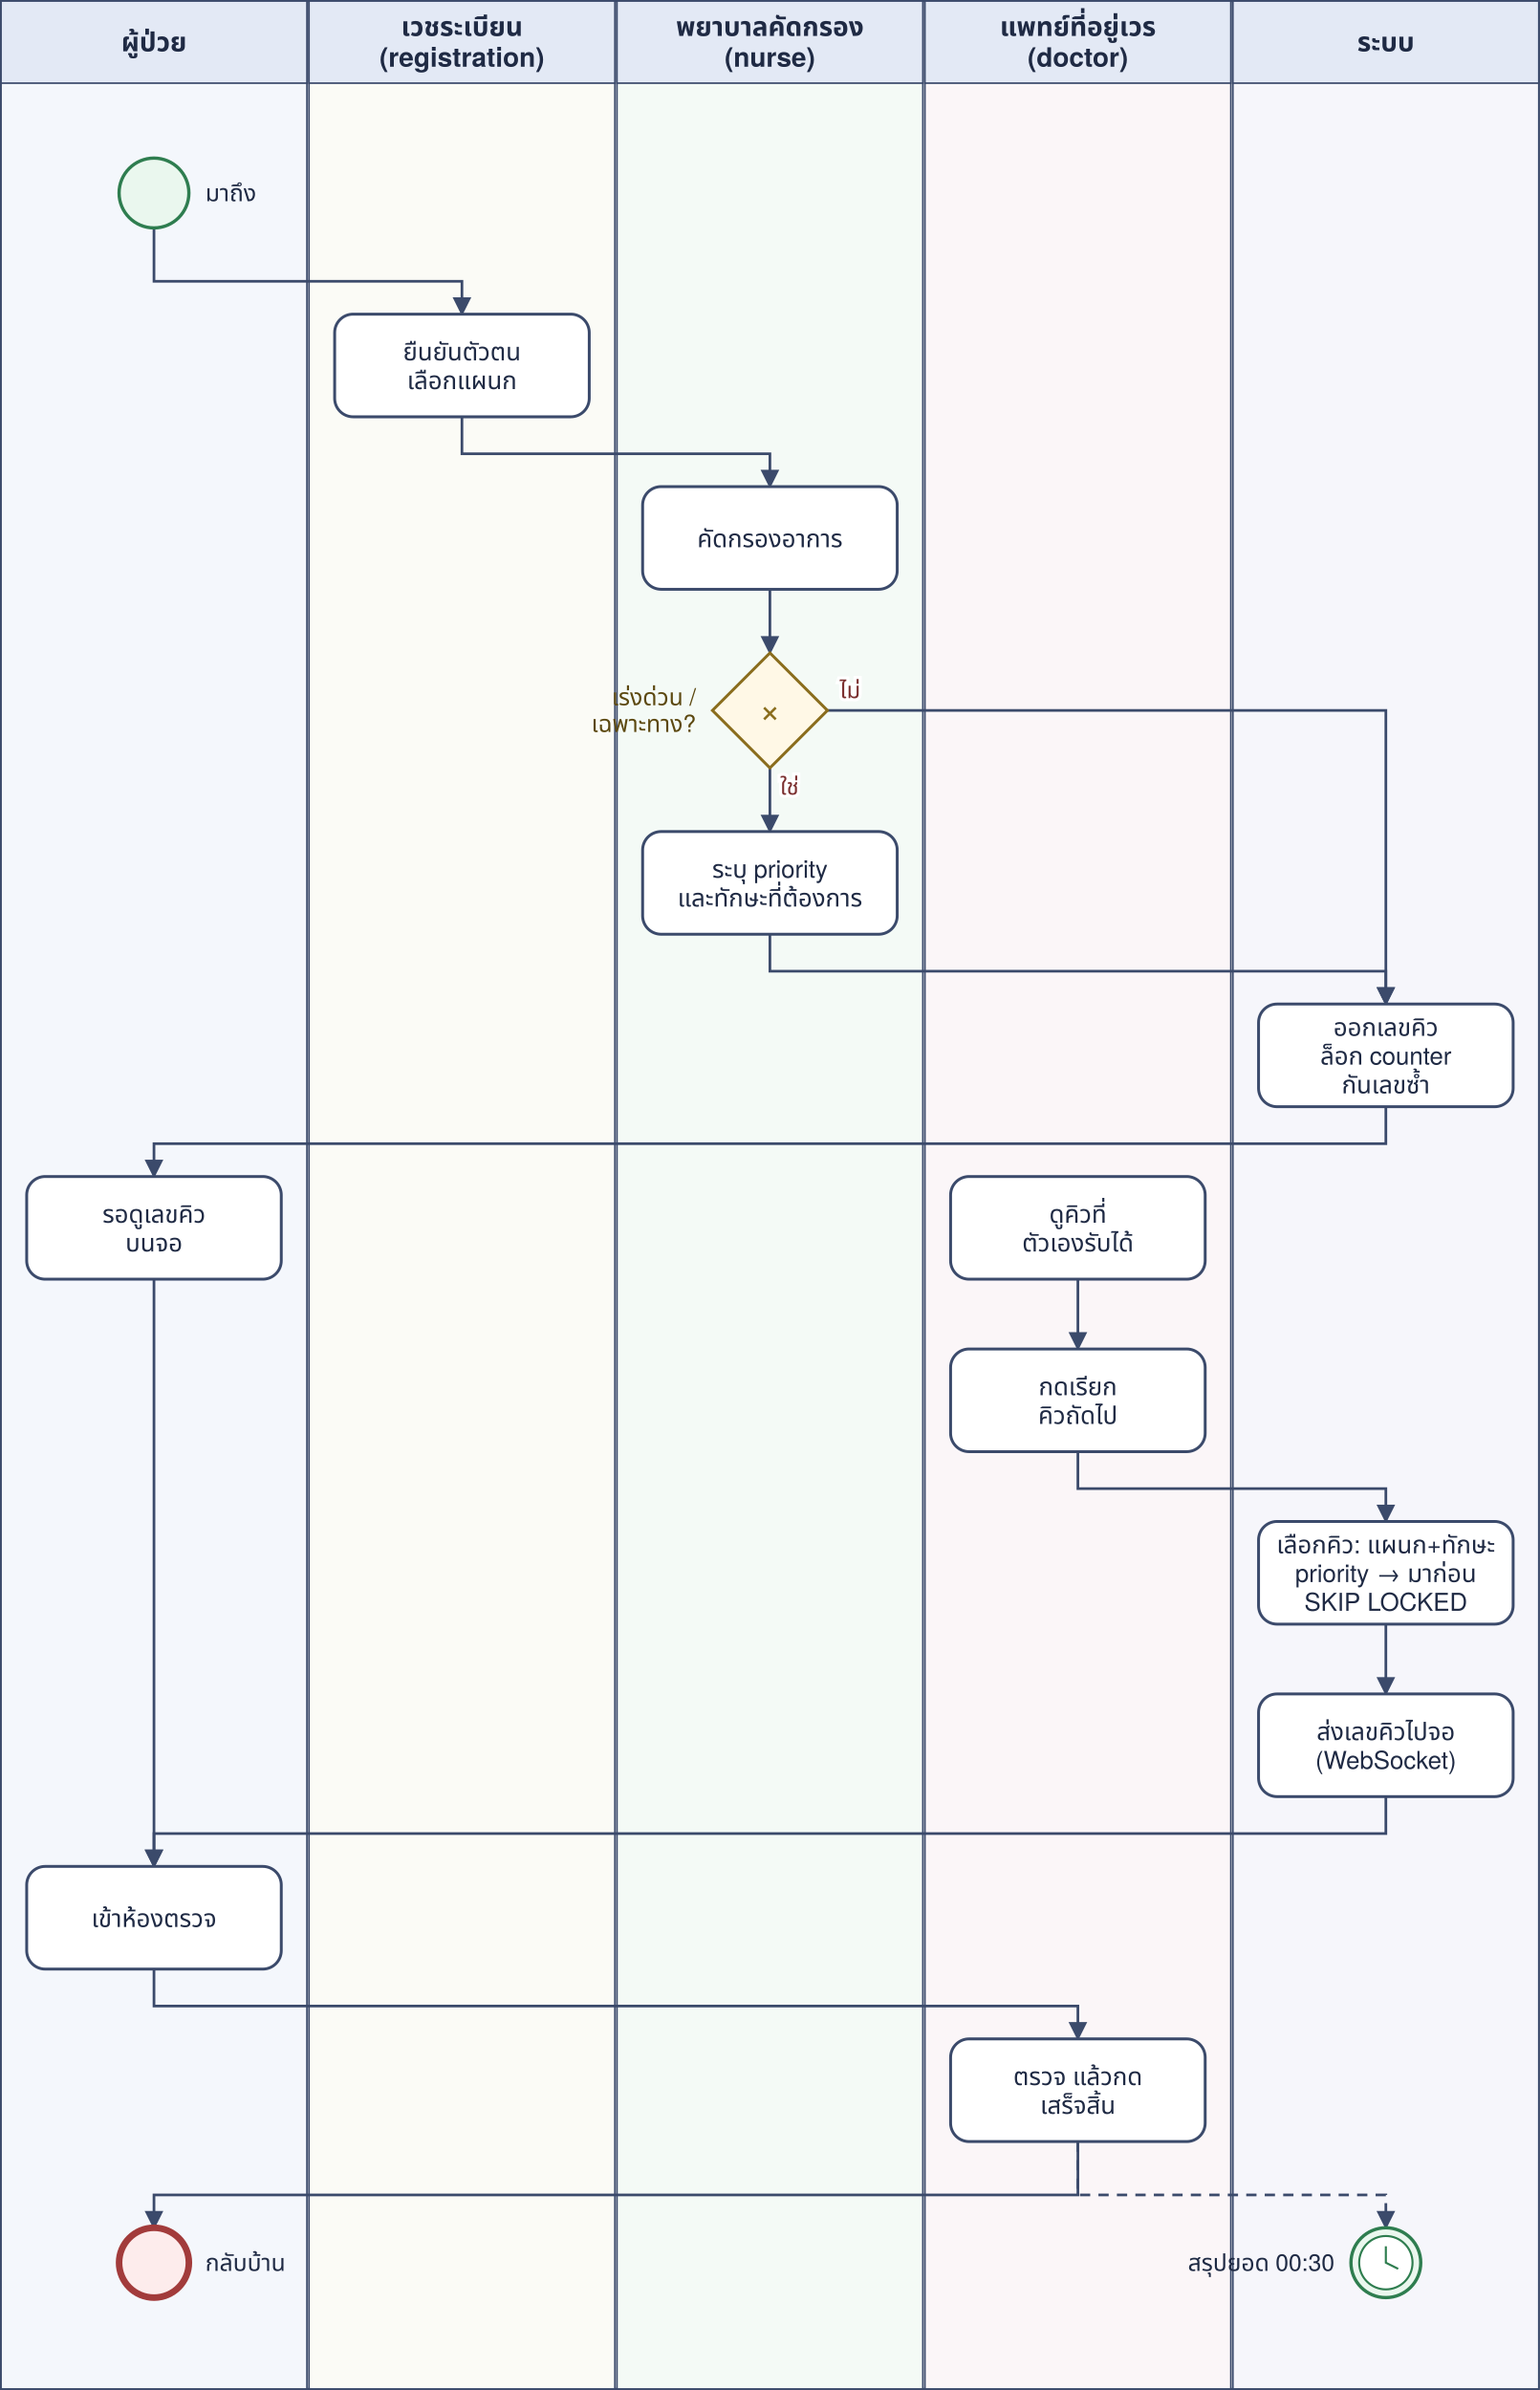
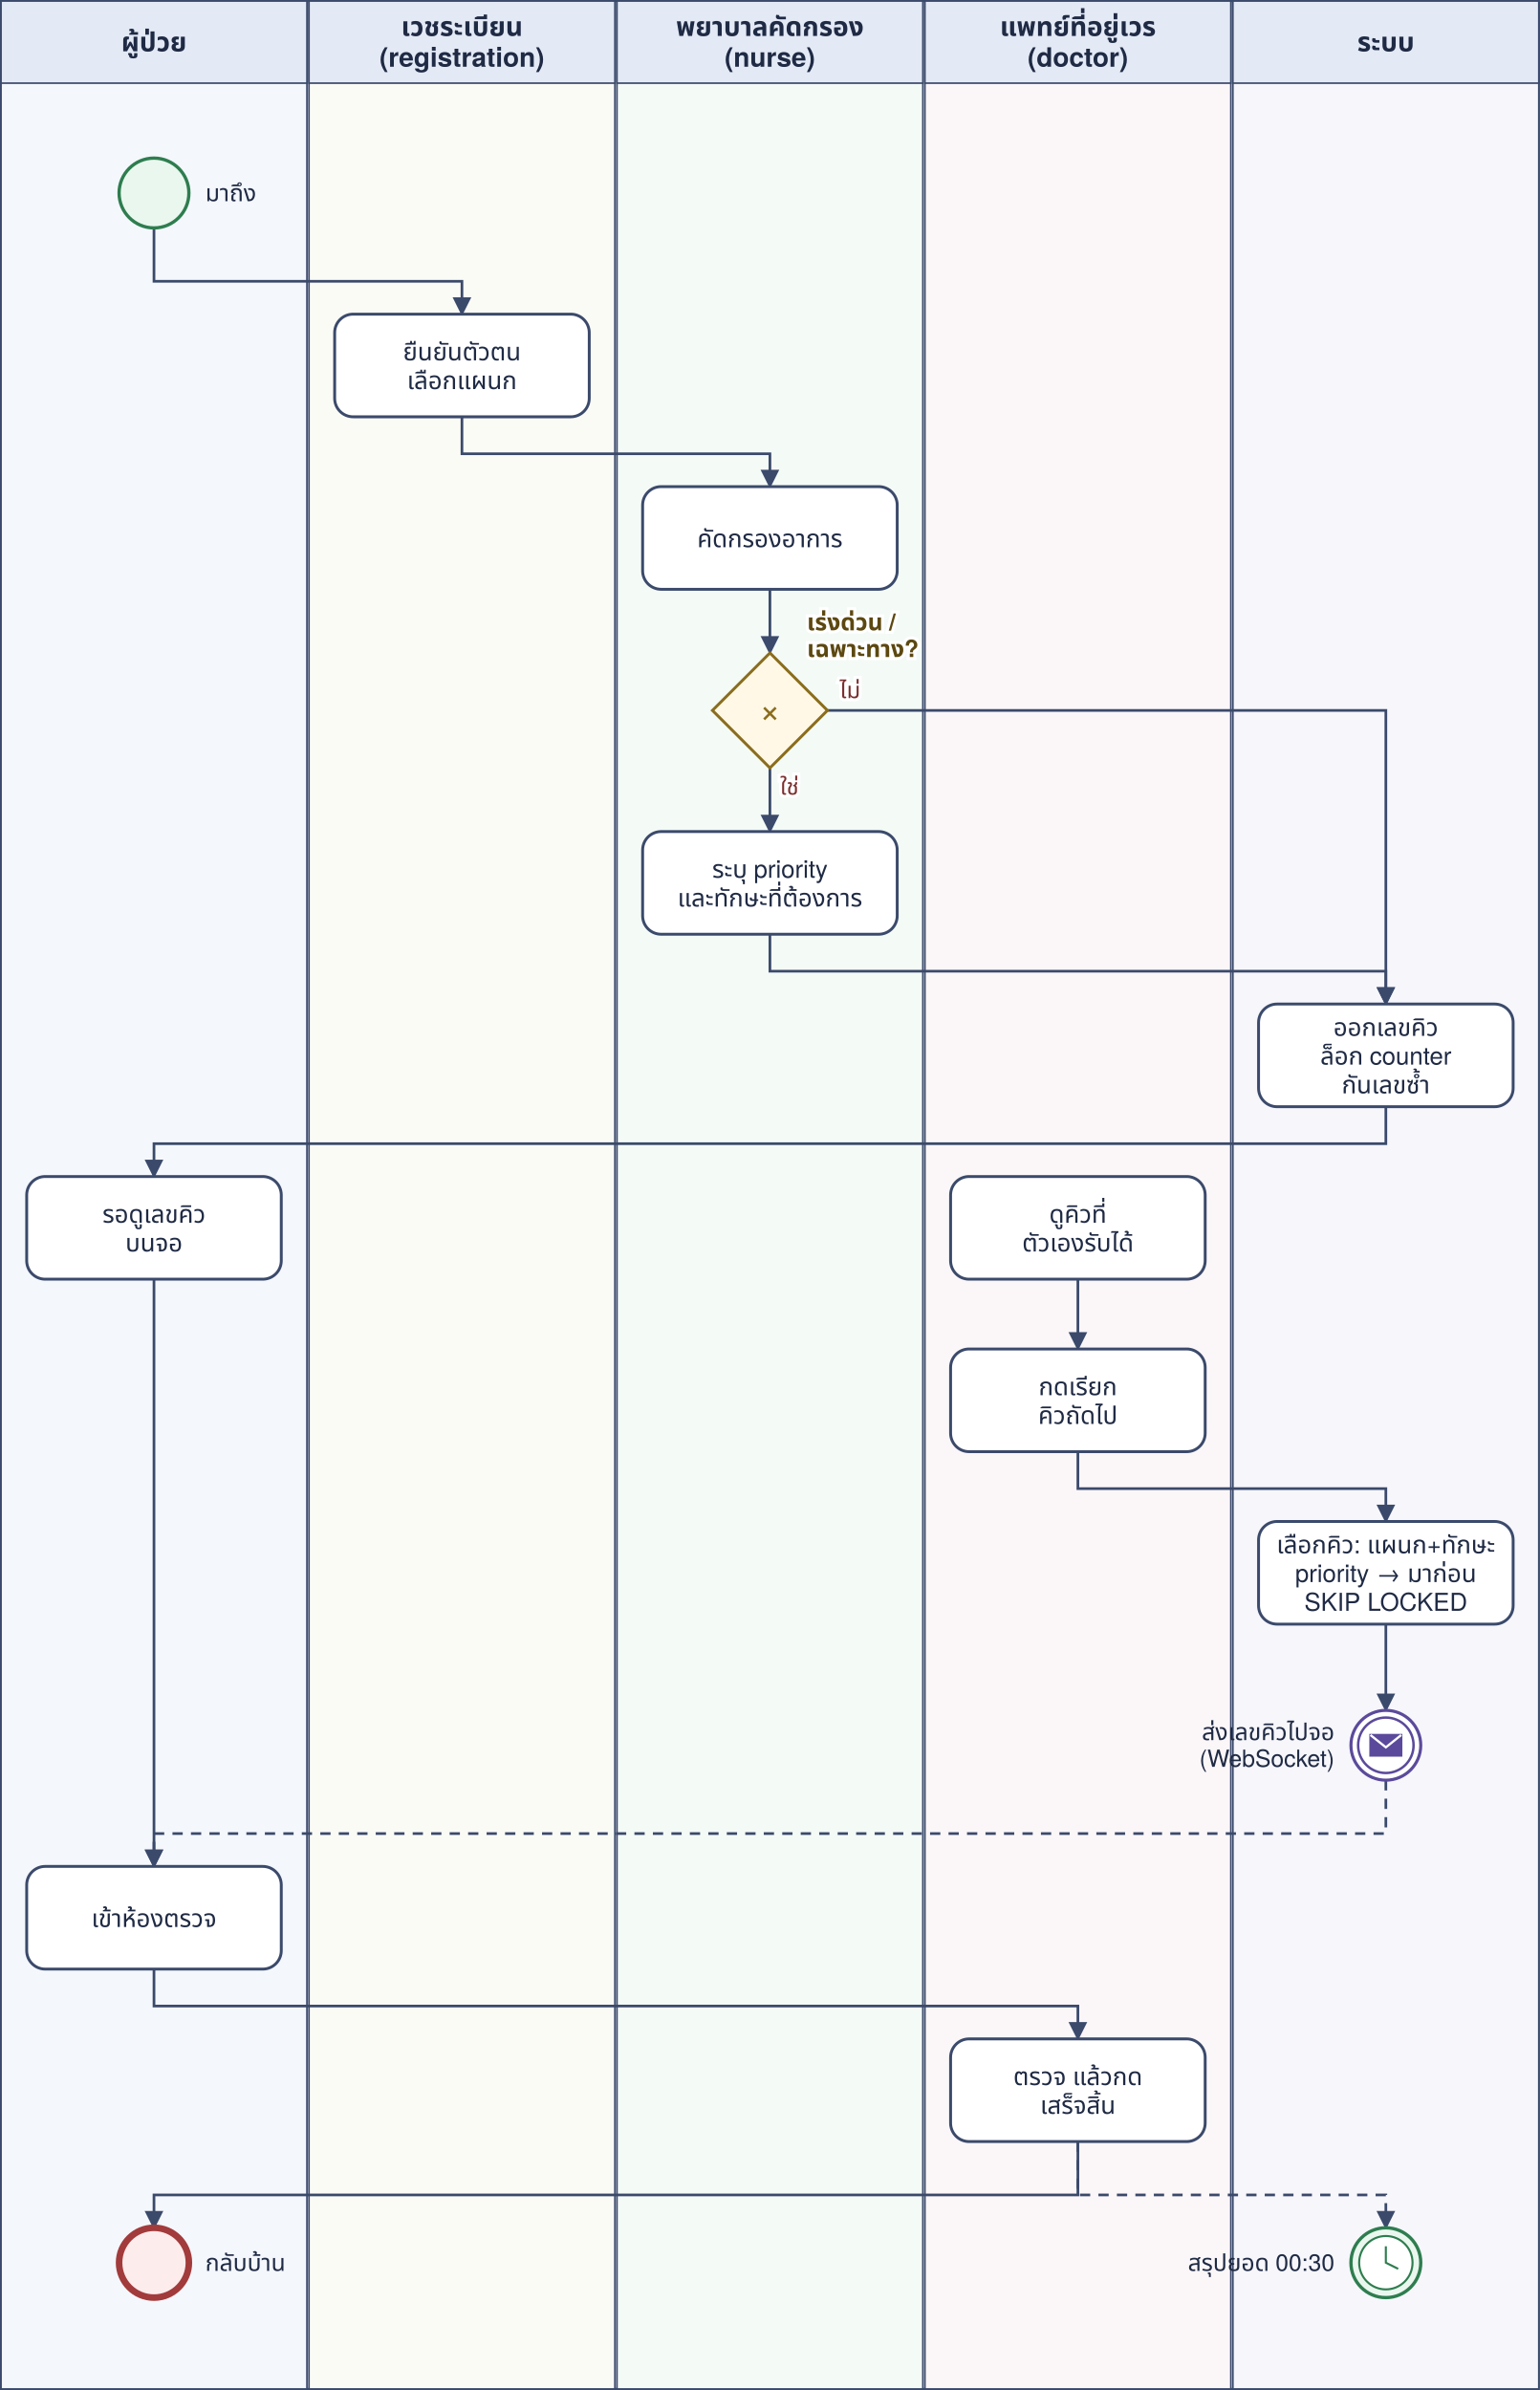
<svg xmlns="http://www.w3.org/2000/svg" viewBox="0 0 750 1164" width="750" height="1164" font-family="Sarabun, 'Noto Sans Thai', Thonburi, 'Helvetica Neue', sans-serif">
  <defs>
    <marker id="a" viewBox="0 0 10 10" refX="9" refY="5" markerWidth="7" markerHeight="7" orient="auto-start-reverse">
      <path d="M0,0 L10,5 L0,10 z" fill="#3b4a6b" />
    </marker>
  </defs>
  <rect x="0.5" y="0.5" width="749" height="1163" fill="#fff" stroke="#3b4a6b" />
  <rect x="0.5" y="0.5" width="149" height="1163" fill="#f4f7fc" stroke="#3b4a6b" stroke-width="0.8" />
  <rect x="0.5" y="0.5" width="149" height="40" fill="#e3e9f5" stroke="#3b4a6b" stroke-width="0.8" />
  <text x="75.0" y="25.0" text-anchor="middle" font-size="13" font-weight="700" fill="#1f2a44">ผู้ป่วย</text>
  <rect x="150.5" y="0.5" width="149" height="1163" fill="#fbfbf6" stroke="#3b4a6b" stroke-width="0.8" />
  <rect x="150.5" y="0.5" width="149" height="40" fill="#e3e9f5" stroke="#3b4a6b" stroke-width="0.8" />
  <text x="225.0" y="17.5" text-anchor="middle" font-size="13" font-weight="700" fill="#1f2a44">เวชระเบียน</text>
  <text x="225.0" y="32.5" text-anchor="middle" font-size="13" font-weight="700" fill="#1f2a44">(registration)</text>
  <rect x="300.5" y="0.5" width="149" height="1163" fill="#f4faf6" stroke="#3b4a6b" stroke-width="0.8" />
  <rect x="300.5" y="0.5" width="149" height="40" fill="#e3e9f5" stroke="#3b4a6b" stroke-width="0.8" />
  <text x="375.0" y="17.5" text-anchor="middle" font-size="13" font-weight="700" fill="#1f2a44">พยาบาลคัดกรอง</text>
  <text x="375.0" y="32.5" text-anchor="middle" font-size="13" font-weight="700" fill="#1f2a44">(nurse)</text>
  <rect x="450.5" y="0.5" width="149" height="1163" fill="#fbf6f8" stroke="#3b4a6b" stroke-width="0.8" />
  <rect x="450.5" y="0.5" width="149" height="40" fill="#e3e9f5" stroke="#3b4a6b" stroke-width="0.8" />
  <text x="525.0" y="17.5" text-anchor="middle" font-size="13" font-weight="700" fill="#1f2a44">แพทย์ที่อยู่เวร</text>
  <text x="525.0" y="32.5" text-anchor="middle" font-size="13" font-weight="700" fill="#1f2a44">(doctor)</text>
  <rect x="600.5" y="0.5" width="149" height="1163" fill="#f6f6fb" stroke="#3b4a6b" stroke-width="0.8" />
  <rect x="600.5" y="0.5" width="149" height="40" fill="#e3e9f5" stroke="#3b4a6b" stroke-width="0.8" />
  <text x="675.0" y="25.0" text-anchor="middle" font-size="13" font-weight="700" fill="#1f2a44">ระบบ</text>
  <path d="M75.0,111.0 V137.0 H225.0 V153.0" fill="none" stroke="#3b4a6b" stroke-width="1.3" marker-end="url(#a)" />
  <path d="M225.0,203.0 V221.0 H375.0 V237.0" fill="none" stroke="#3b4a6b" stroke-width="1.3" marker-end="url(#a)" />
  <path d="M375.0,287.0 V318.0" fill="none" stroke="#3b4a6b" stroke-width="1.3" marker-end="url(#a)" />
  <path d="M375.0,374.0 V405.0" fill="none" stroke="#3b4a6b" stroke-width="1.3" marker-end="url(#a)" />
  <text x="380.0" y="387.0" font-size="11" fill="#7a2e2e" text-anchor="start" paint-order="stroke" stroke="#fff" stroke-width="3">ใช่</text>
  <path d="M403.0,346.0 H675.0 V489.0" fill="none" stroke="#3b4a6b" stroke-width="1.3" marker-end="url(#a)" />
  <text x="409.0" y="340.0" font-size="11" fill="#7a2e2e" text-anchor="start" paint-order="stroke" stroke="#fff" stroke-width="3">ไม่</text>
  <path d="M375.0,455.0 V473.0 H675.0 V489.0" fill="none" stroke="#3b4a6b" stroke-width="1.3" marker-end="url(#a)" />
  <path d="M675.0,539.0 V557.0 H75.0 V573.0" fill="none" stroke="#3b4a6b" stroke-width="1.3" marker-end="url(#a)" />
  <path d="M525.0,623.0 V657.0" fill="none" stroke="#3b4a6b" stroke-width="1.3" marker-end="url(#a)" />
  <path d="M525.0,707.0 V725.0 H675.0 V741.0" fill="none" stroke="#3b4a6b" stroke-width="1.3" marker-end="url(#a)" />
-   <path d="M675.0,791.0 V825.0" fill="none" stroke="#3b4a6b" stroke-width="1.3" marker-end="url(#a)" />
-   <path d="M675.0,875.0 V893.0 H75.0 V909.0" fill="none" stroke="#3b4a6b" stroke-width="1.3" marker-end="url(#a)" />
+   <path d="M675.0,791.0 V833.0" fill="none" stroke="#3b4a6b" stroke-width="1.3" marker-end="url(#a)" />
+   <path d="M675.0,867.0 V893.0 H75.0 V909.0" fill="none" stroke="#3b4a6b" stroke-width="1.3" stroke-dasharray="5 4" marker-end="url(#a)" />
  <path d="M75.0,623.0 V909.0" fill="none" stroke="#3b4a6b" stroke-width="1.3" marker-end="url(#a)" />
  <path d="M75.0,959.0 V977.0 H525.0 V993.0" fill="none" stroke="#3b4a6b" stroke-width="1.3" marker-end="url(#a)" />
  <path d="M525.0,1043.0 V1069.0 H75.0 V1085.0" fill="none" stroke="#3b4a6b" stroke-width="1.3" marker-end="url(#a)" />
  <path d="M525.0,1043.0 V1069.0 H675.0 V1085.0" fill="none" stroke="#3b4a6b" stroke-width="1.3" stroke-dasharray="5 4" marker-end="url(#a)" />
  <circle cx="75.0" cy="94.0" r="17.0" fill="#eaf7ee" stroke="#2e7d4f" stroke-width="1.6" />
  <text x="100.0" y="98.0" font-size="11.5" fill="#1f2a44">มาถึง</text>
  <rect x="163.0" y="153.0" width="124" height="50" rx="9" fill="#fff" stroke="#3b4a6b" stroke-width="1.4" />
  <text x="225.0" y="175.5" text-anchor="middle" font-size="12" fill="#1f2a44">ยืนยันตัวตน</text>
  <text x="225.0" y="189.5" text-anchor="middle" font-size="12" fill="#1f2a44">เลือกแผนก</text>
  <rect x="313.0" y="237.0" width="124" height="50" rx="9" fill="#fff" stroke="#3b4a6b" stroke-width="1.4" />
  <text x="375.0" y="266.5" text-anchor="middle" font-size="12" fill="#1f2a44">คัดกรองอาการ</text>
  <path d="M375.0,318.0 L403.0,346.0 L375.0,374.0 L347.0,346.0 z" fill="#fff8e6" stroke="#8a6d1d" stroke-width="1.4" />
  <text x="375.0" y="352.0" text-anchor="middle" font-size="18" fill="#8a6d1d">×</text>
-   <text x="339.0" y="343.5" text-anchor="end" font-size="11.5" fill="#5c4810">เร่งด่วน /</text>
-   <text x="339.0" y="356.5" text-anchor="end" font-size="11.5" fill="#5c4810">เฉพาะทาง?</text>
+   <text x="393.0" y="307.0" font-size="11.5" font-weight="600" fill="#5c4810" paint-order="stroke" stroke="#fff" stroke-width="3">เร่งด่วน /</text>
+   <text x="393.0" y="320.0" font-size="11.5" font-weight="600" fill="#5c4810" paint-order="stroke" stroke="#fff" stroke-width="3">เฉพาะทาง?</text>
  <rect x="313.0" y="405.0" width="124" height="50" rx="9" fill="#fff" stroke="#3b4a6b" stroke-width="1.4" />
  <text x="375.0" y="427.5" text-anchor="middle" font-size="12" fill="#1f2a44">ระบุ priority</text>
  <text x="375.0" y="441.5" text-anchor="middle" font-size="12" fill="#1f2a44">และทักษะที่ต้องการ</text>
  <rect x="613.0" y="489.0" width="124" height="50" rx="9" fill="#fff" stroke="#3b4a6b" stroke-width="1.4" />
  <text x="675.0" y="504.5" text-anchor="middle" font-size="12" fill="#1f2a44">ออกเลขคิว</text>
  <text x="675.0" y="518.5" text-anchor="middle" font-size="12" fill="#1f2a44">ล็อก counter</text>
  <text x="675.0" y="532.5" text-anchor="middle" font-size="12" fill="#1f2a44">กันเลขซ้ำ</text>
  <rect x="13.0" y="573.0" width="124" height="50" rx="9" fill="#fff" stroke="#3b4a6b" stroke-width="1.4" />
  <text x="75.0" y="595.5" text-anchor="middle" font-size="12" fill="#1f2a44">รอดูเลขคิว</text>
  <text x="75.0" y="609.5" text-anchor="middle" font-size="12" fill="#1f2a44">บนจอ</text>
  <rect x="463.0" y="573.0" width="124" height="50" rx="9" fill="#fff" stroke="#3b4a6b" stroke-width="1.4" />
  <text x="525.0" y="595.5" text-anchor="middle" font-size="12" fill="#1f2a44">ดูคิวที่</text>
  <text x="525.0" y="609.5" text-anchor="middle" font-size="12" fill="#1f2a44">ตัวเองรับได้</text>
  <rect x="463.0" y="657.0" width="124" height="50" rx="9" fill="#fff" stroke="#3b4a6b" stroke-width="1.4" />
  <text x="525.0" y="679.5" text-anchor="middle" font-size="12" fill="#1f2a44">กดเรียก</text>
  <text x="525.0" y="693.5" text-anchor="middle" font-size="12" fill="#1f2a44">คิวถัดไป</text>
  <rect x="613.0" y="741.0" width="124" height="50" rx="9" fill="#fff" stroke="#3b4a6b" stroke-width="1.4" />
  <text x="675.0" y="756.5" text-anchor="middle" font-size="12" fill="#1f2a44">เลือกคิว: แผนก+ทักษะ</text>
  <text x="675.0" y="770.5" text-anchor="middle" font-size="12" fill="#1f2a44">priority → มาก่อน</text>
  <text x="675.0" y="784.5" text-anchor="middle" font-size="12" fill="#1f2a44">SKIP LOCKED</text>
-   <rect x="613.0" y="825.0" width="124" height="50" rx="9" fill="#fff" stroke="#3b4a6b" stroke-width="1.4" />
-   <text x="675.0" y="847.5" text-anchor="middle" font-size="12" fill="#1f2a44">ส่งเลขคิวไปจอ</text>
-   <text x="675.0" y="861.5" text-anchor="middle" font-size="12" fill="#1f2a44">(WebSocket)</text>
+   <circle cx="675.0" cy="850.0" r="17.0" fill="#fff" stroke="#5b4a9b" stroke-width="1.5" />
+   <circle cx="675.0" cy="850.0" r="13.5" fill="#fff" stroke="#5b4a9b" stroke-width="1.2" />
+   <rect x="667.5" y="845.0" width="15" height="10" fill="#5b4a9b" stroke="#5b4a9b" stroke-width="1.1" />
+   <path d="M667.5,845.0 L675.0,851.0 L682.5,845.0" fill="none" stroke="#fff" stroke-width="1.1" />
+   <text x="650.0" y="847.5" text-anchor="end" font-size="11.5" fill="#1f2a44">ส่งเลขคิวไปจอ</text>
+   <text x="650.0" y="860.5" text-anchor="end" font-size="11.5" fill="#1f2a44">(WebSocket)</text>
  <rect x="13.0" y="909.0" width="124" height="50" rx="9" fill="#fff" stroke="#3b4a6b" stroke-width="1.4" />
  <text x="75.0" y="938.5" text-anchor="middle" font-size="12" fill="#1f2a44">เข้าห้องตรวจ</text>
  <rect x="463.0" y="993.0" width="124" height="50" rx="9" fill="#fff" stroke="#3b4a6b" stroke-width="1.4" />
  <text x="525.0" y="1015.5" text-anchor="middle" font-size="12" fill="#1f2a44">ตรวจ แล้วกด</text>
  <text x="525.0" y="1029.5" text-anchor="middle" font-size="12" fill="#1f2a44">เสร็จสิ้น</text>
  <circle cx="75.0" cy="1102.0" r="17.0" fill="#fdecec" stroke="#a23b3b" stroke-width="3.2" />
  <text x="100.0" y="1106.0" font-size="11.5" fill="#1f2a44">กลับบ้าน</text>
  <circle cx="675.0" cy="1102.0" r="17.0" fill="#eaf7ee" stroke="#2e7d4f" stroke-width="1.6" />
  <circle cx="675.0" cy="1102.0" r="13.0" fill="#fff" stroke="#2e7d4f" />
  <path d="M675.0,1094.0 V1102.0 L681.0,1105.0" stroke="#2e7d4f" fill="none" />
  <text x="650.0" y="1106.0" text-anchor="end" font-size="11.5" fill="#1f2a44">สรุปยอด 00:30</text>
</svg>
